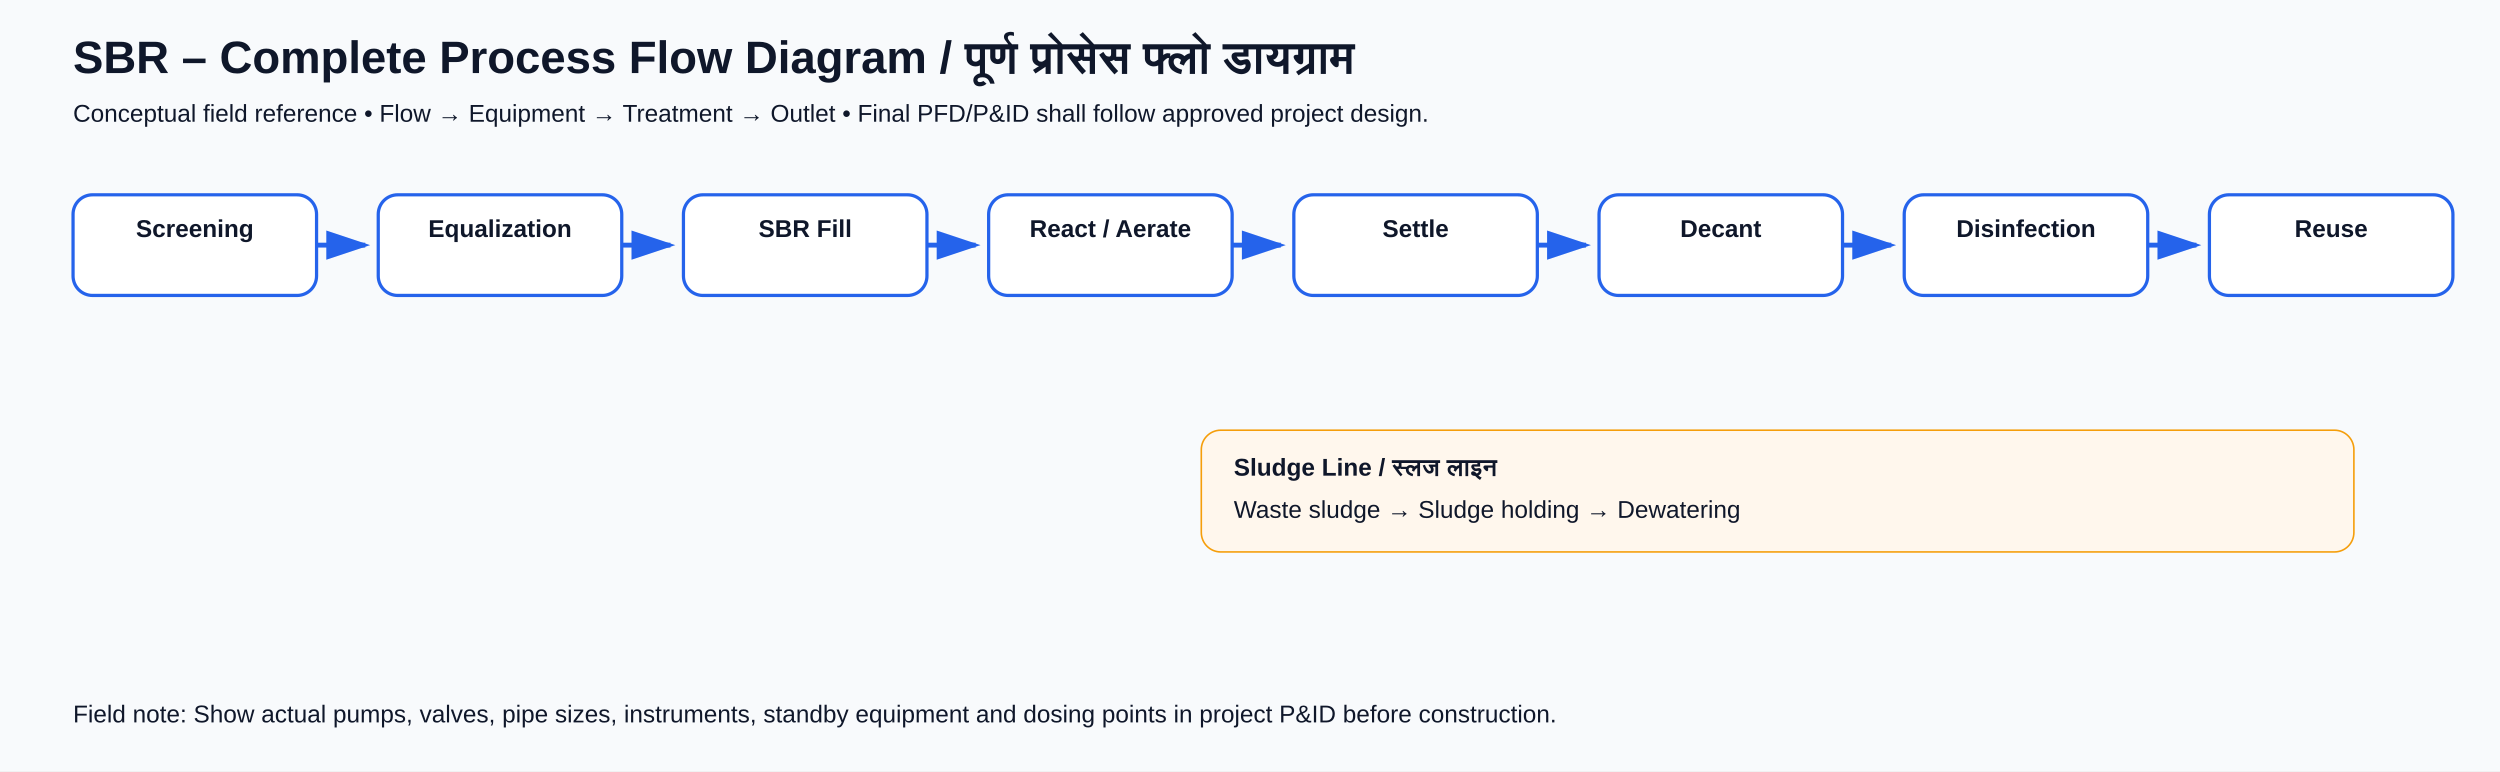
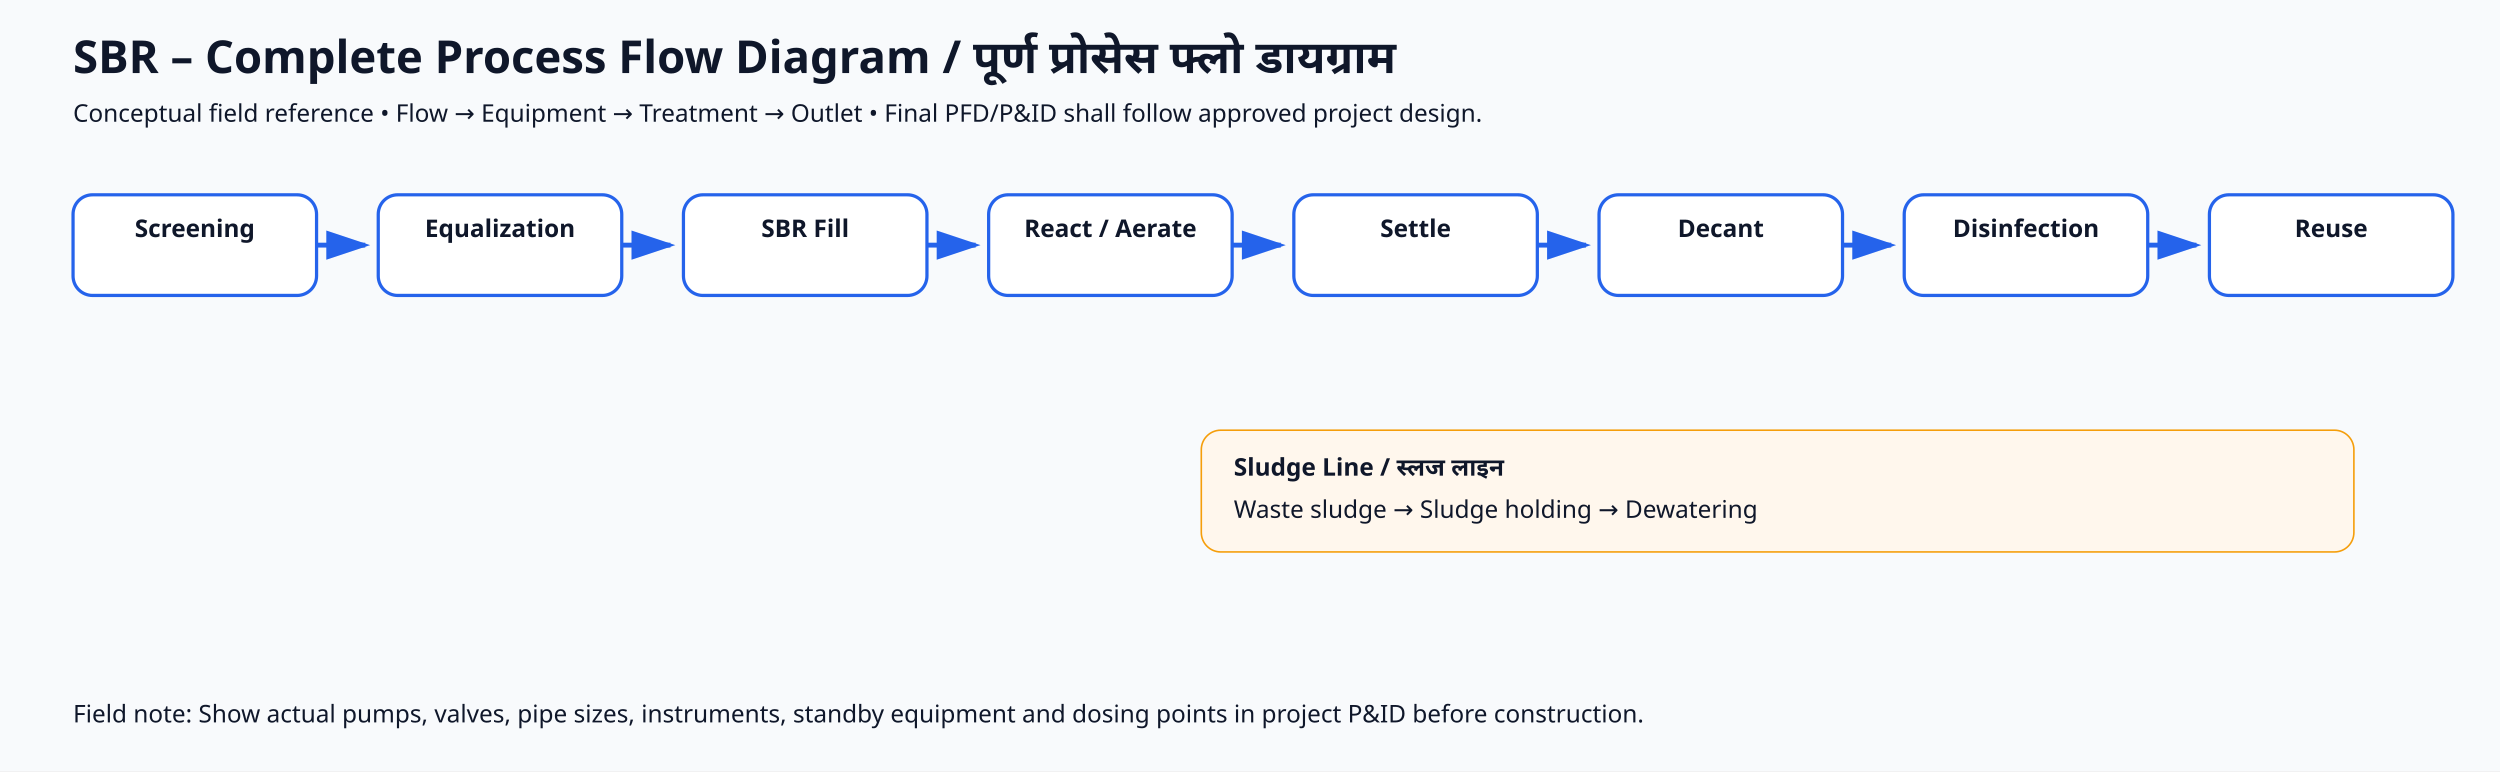
<svg xmlns="http://www.w3.org/2000/svg" width="1540" height="475" viewBox="0 0 1540 475">
  <defs>
    <marker id="a" markerWidth="10" markerHeight="10" refX="8" refY="3" orient="auto">
      <path d="M0,0 L0,6 L9,3 z" fill="#2563eb" />
    </marker>
-     <style>.t{font-family:Arial,sans-serif;fill:#0f172a}.b{fill:#fff;stroke:#2563eb;stroke-width:2}.l{stroke:#2563eb;stroke-width:3;fill:none;marker-end:url(#a)}.s{font-size:15px;font-weight:700}.n{font-size:15px}.h{font-size:28px;font-weight:700}</style>
+     <style>.t{font-family:'Noto Sans','Noto Sans Devanagari',sans-serif;fill:#0f172a}.b{fill:#fff;stroke:#2563eb;stroke-width:2}.l{stroke:#2563eb;stroke-width:3;fill:none;marker-end:url(#a)}.s{font-size:15px;font-weight:700}.n{font-size:15px}.h{font-size:28px;font-weight:700}</style>
  </defs>
  <rect width="100%" height="100%" fill="#f8fafc" />
  <text class="t h" x="45" y="45">SBR – Complete Process Flow Diagram / पूर्ण प्रोसेस फ्लो डायग्राम</text>
  <text class="t n" x="45" y="75">Conceptual field reference • Flow → Equipment → Treatment → Outlet • Final PFD/P&amp;ID shall follow approved project design.</text>
  <rect class="b" x="45" y="120" rx="12" width="150" height="62" />
  <text class="t s" text-anchor="middle" x="120.0" y="146">Screening</text>
  <rect class="b" x="233" y="120" rx="12" width="150" height="62" />
  <text class="t s" text-anchor="middle" x="308.0" y="146">Equalization</text>
  <rect class="b" x="421" y="120" rx="12" width="150" height="62" />
  <text class="t s" text-anchor="middle" x="496.0" y="146">SBR Fill</text>
  <rect class="b" x="609" y="120" rx="12" width="150" height="62" />
  <text class="t s" text-anchor="middle" x="684.0" y="146">React / Aerate</text>
  <rect class="b" x="797" y="120" rx="12" width="150" height="62" />
  <text class="t s" text-anchor="middle" x="872.0" y="146">Settle</text>
  <rect class="b" x="985" y="120" rx="12" width="150" height="62" />
  <text class="t s" text-anchor="middle" x="1060.0" y="146">Decant</text>
  <rect class="b" x="1173" y="120" rx="12" width="150" height="62" />
  <text class="t s" text-anchor="middle" x="1248.0" y="146">Disinfection</text>
  <rect class="b" x="1361" y="120" rx="12" width="150" height="62" />
  <text class="t s" text-anchor="middle" x="1436.0" y="146">Reuse</text>
  <path class="l" d="M195,151.0 L225,151.0" />
  <path class="l" d="M383,151.0 L413,151.0" />
  <path class="l" d="M571,151.0 L601,151.0" />
  <path class="l" d="M759,151.0 L789,151.0" />
  <path class="l" d="M947,151.0 L977,151.0" />
  <path class="l" d="M1135,151.0 L1165,151.0" />
  <path class="l" d="M1323,151.0 L1353,151.0" />
  <rect x="740" y="265" width="710" height="75" rx="12" fill="#fff7ed" stroke="#f59e0b" />
  <text class="t s" x="760" y="293">Sludge Line / स्लज लाइन</text>
  <text class="t n" x="760" y="319">Waste sludge → Sludge holding → Dewatering</text>
  <text class="t n" x="45" y="445">Field note: Show actual pumps, valves, pipe sizes, instruments, standby equipment and dosing points in project P&amp;ID before construction.</text>
</svg>
